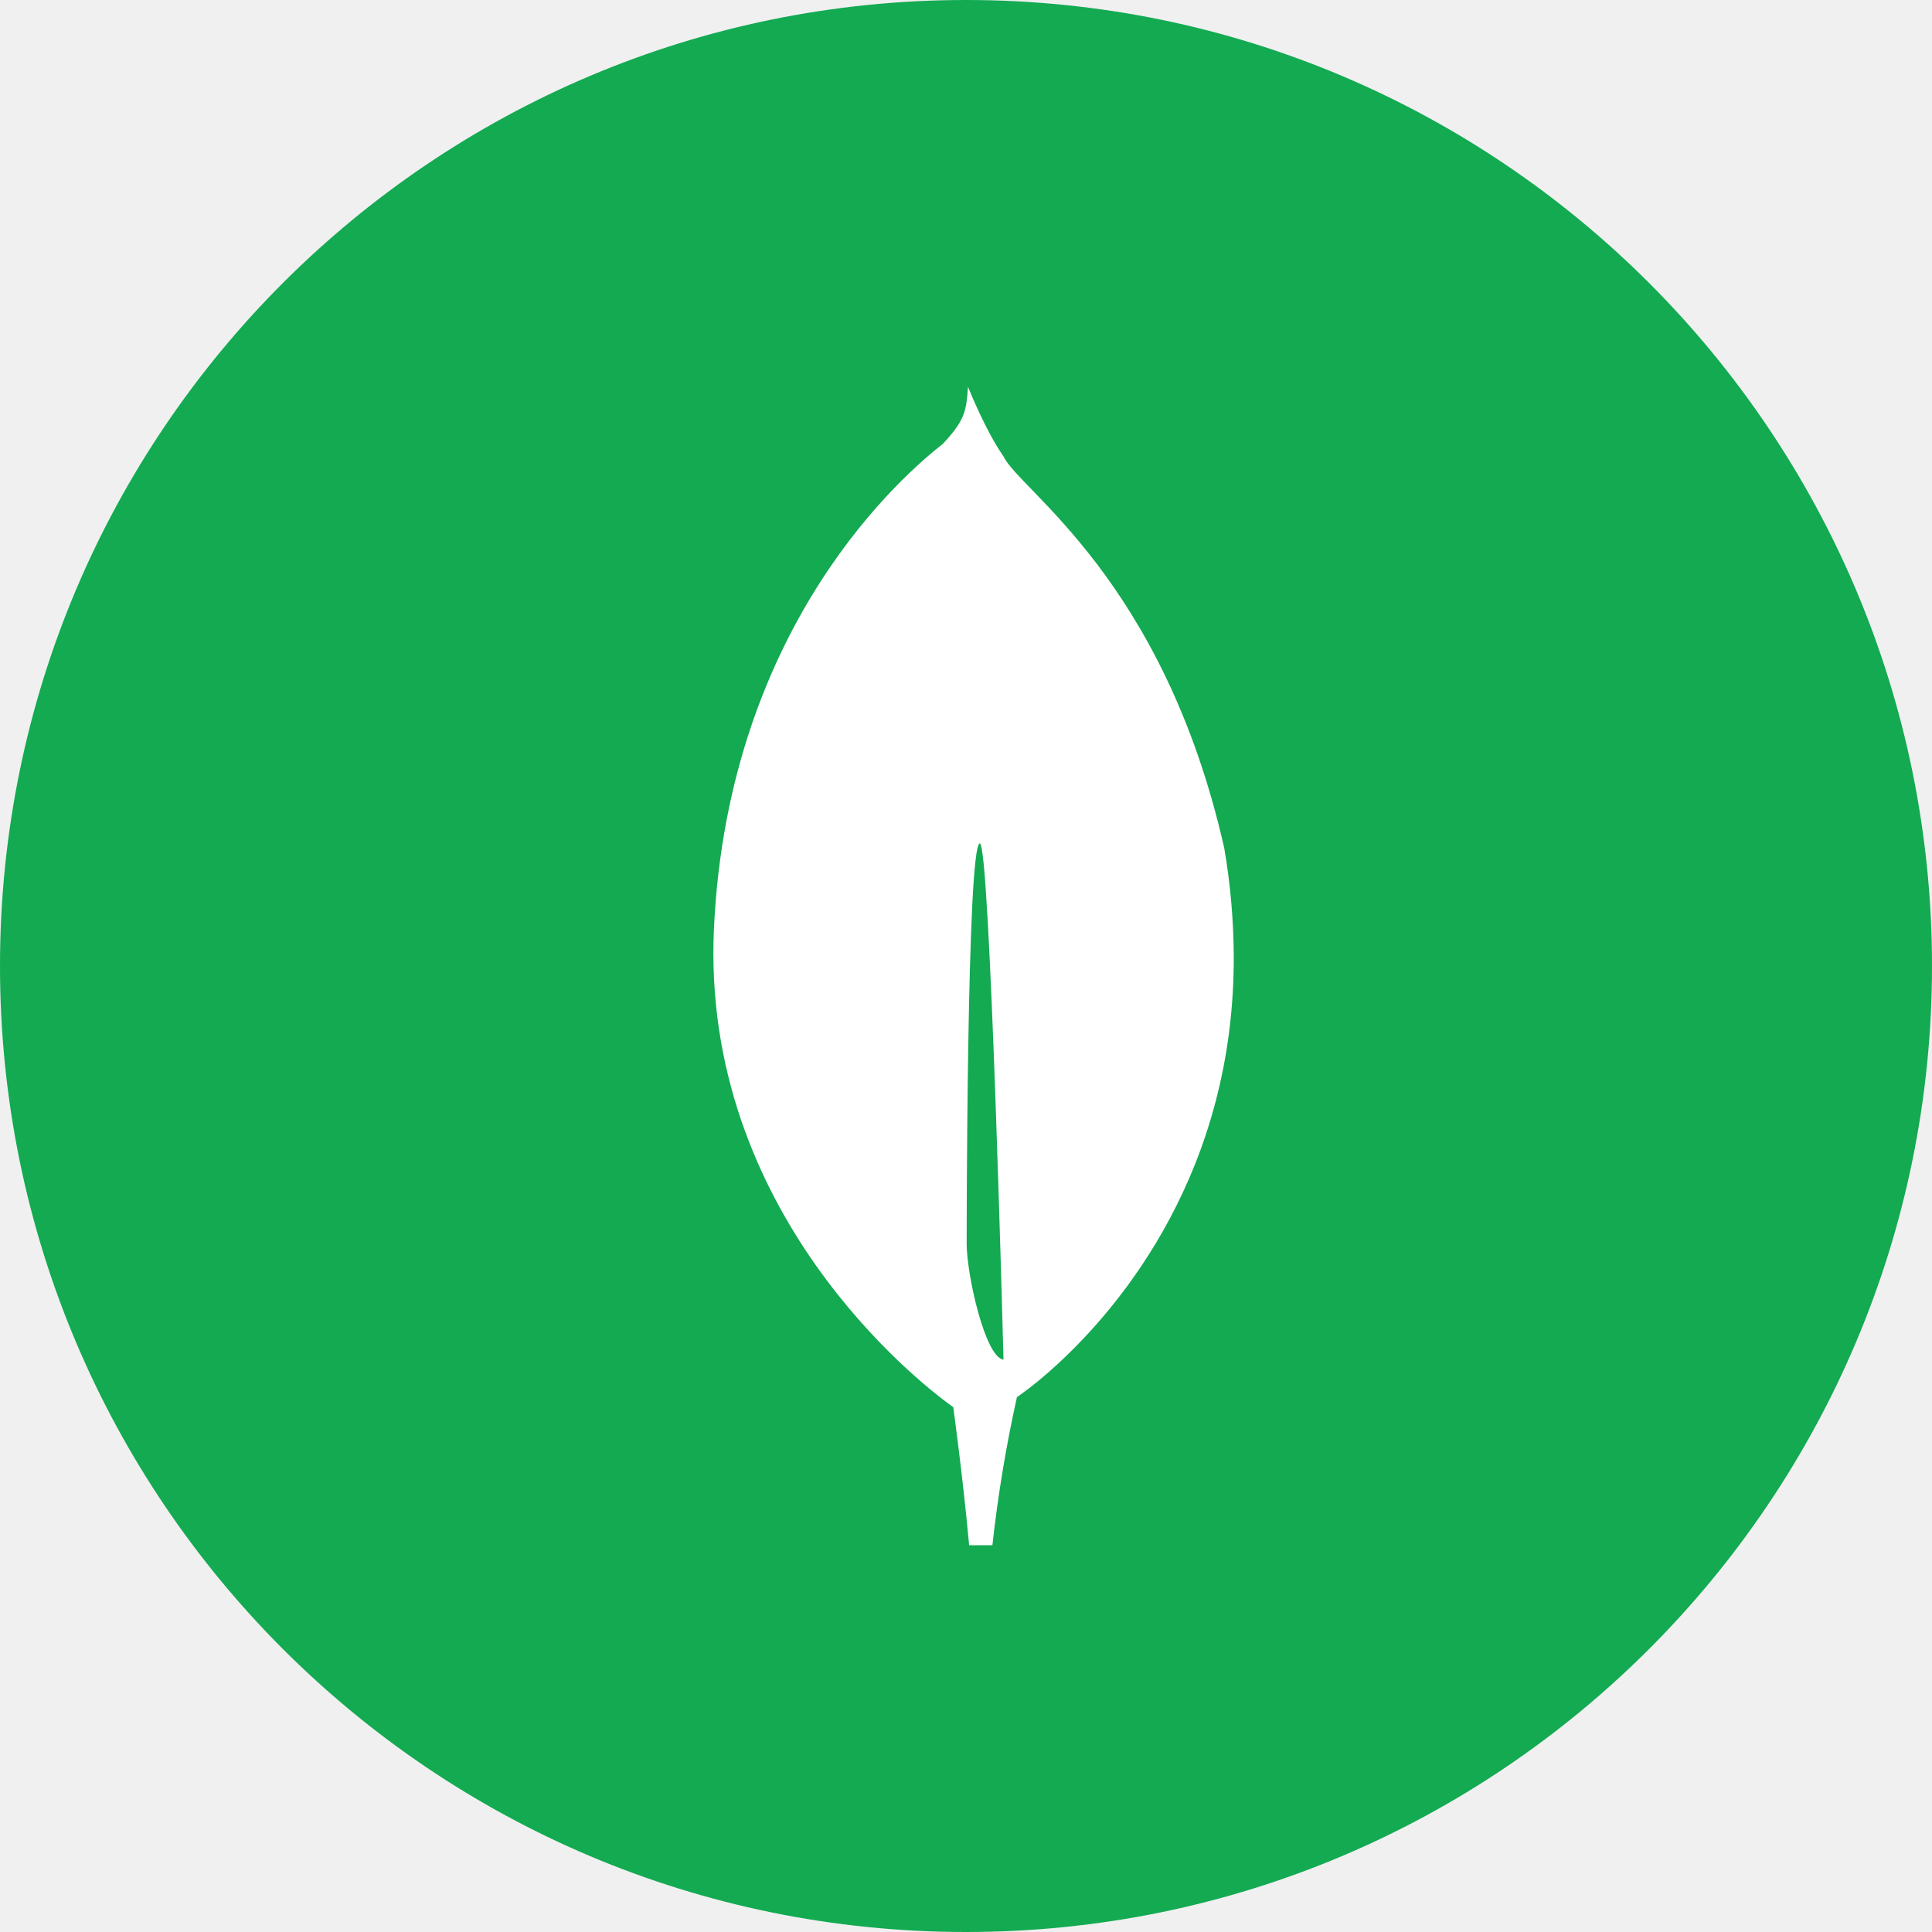
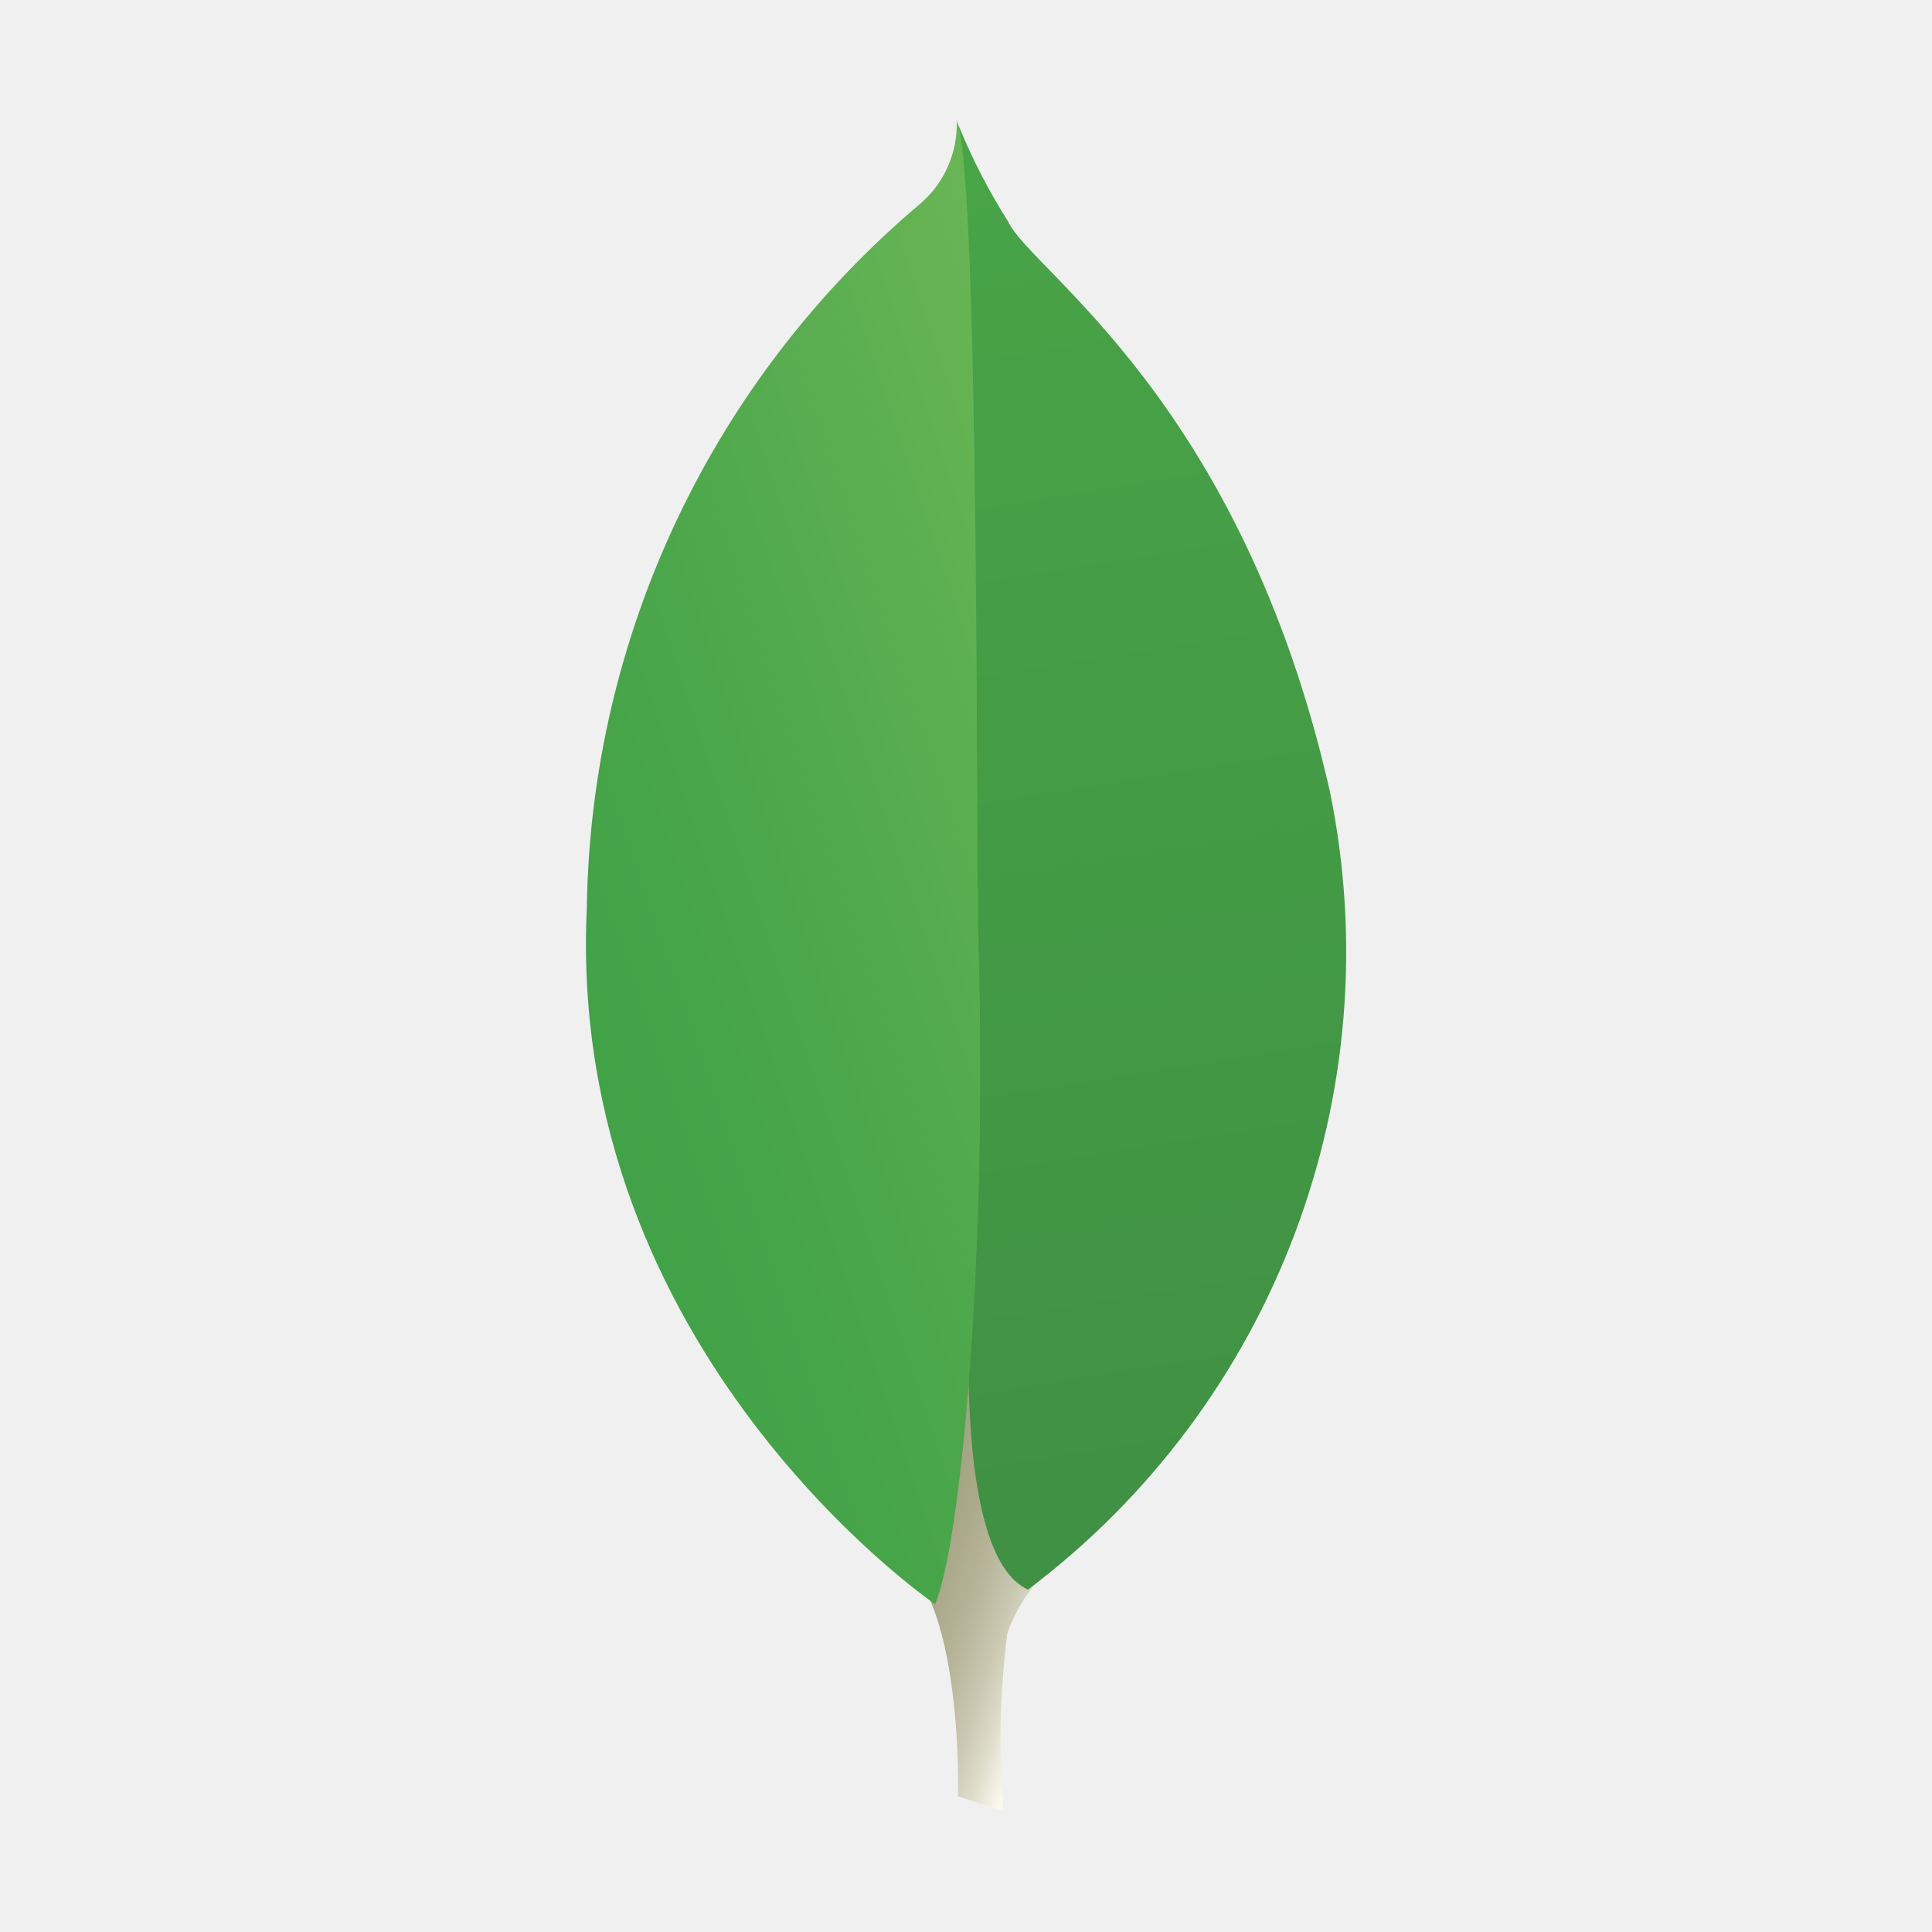
- <svg xmlns="http://www.w3.org/2000/svg" width="128px" height="128px" viewBox="0 0 1024 1024" fill="#000000" stroke="#000000" stroke-width="0.01">
-   <g id="SVGRepo_bgCarrier" stroke-width="0" />
-   <g id="SVGRepo_tracerCarrier" stroke-linecap="round" stroke-linejoin="round" />
-   <g id="SVGRepo_iconCarrier">
-     <circle cx="512" cy="512" r="512" style="fill:#13aa52" />
-     <path d="M648.86 449.44c-32.34-142.73-108.77-189.66-117-207.59-9-12.65-18.12-35.15-18.12-35.15-.15-.38-.39-1.05-.67-1.7-.93 12.65-1.41 17.53-13.37 30.29-18.52 14.48-113.54 94.21-121.27 256.37-7.21 151.24 109.25 241.36 125 252.85l1.79 1.27v-.11c.1.76 5 36 8.44 73.34H526a726.68 726.68 0 0 1 13-78.53l1-.65a204.48 204.48 0 0 0 20.11-16.45l.72-.65c33.48-30.93 93.67-102.47 93.08-216.53a347.07 347.07 0 0 0-5.05-56.76zM512.35 659.12s0-212.12 7-212.08c5.46 0 12.53 273.61 12.53 273.61-9.72-1.17-19.53-45.03-19.53-61.53z" style="fill:#fff" />
-   </g>
+ <svg xmlns="http://www.w3.org/2000/svg" width="1em" height="1em" viewBox="0 0 32 32">
+   <defs>
+     <linearGradient id="vscodeIconsFileTypeMongo0" x1="-645.732" x2="-654.59" y1="839.188" y2="839.25" gradientTransform="matrix(-.977 -.323 -.29 .877 -375.944 -928.287)" gradientUnits="userSpaceOnUse">
+       <stop offset=".231" stop-color="#999875" />
+       <stop offset=".563" stop-color="#9b9977" />
+       <stop offset=".683" stop-color="#a09f7e" />
+       <stop offset=".768" stop-color="#a9a889" />
+       <stop offset=".837" stop-color="#b7b69a" />
+       <stop offset=".896" stop-color="#c9c7b0" />
+       <stop offset=".948" stop-color="#deddcb" />
+       <stop offset=".994" stop-color="#f8f6eb" />
+       <stop offset="1" stop-color="#fbf9ef" />
+     </linearGradient>
+     <linearGradient id="vscodeIconsFileTypeMongo1" x1="-644.287" x2="-657.028" y1="823.405" y2="845.476" gradientTransform="matrix(-.977 -.323 -.29 .877 -375.944 -928.287)" gradientUnits="userSpaceOnUse">
+       <stop offset="0" stop-color="#48a547" />
+       <stop offset="1" stop-color="#3f9143" />
+     </linearGradient>
+     <linearGradient id="vscodeIconsFileTypeMongo2" x1="-643.386" x2="-652.418" y1="839.485" y2="833.417" gradientTransform="matrix(-.977 -.323 -.29 .877 -375.944 -928.287)" gradientUnits="userSpaceOnUse">
+       <stop offset="0" stop-color="#41a247" />
+       <stop offset=".352" stop-color="#4ba74b" />
+       <stop offset=".956" stop-color="#67b554" />
+       <stop offset="1" stop-color="#69b655" />
+     </linearGradient>
+   </defs>
+   <path fill="url(#vscodeIconsFileTypeMongo0)" d="m16.62 30l-.751-.249s.1-3.8-1.275-4.067c-.9-1.048.133-44.741 3.423-.149a2.7 2.7 0 0 0-1.333 1.523A14 14 0 0 0 16.62 30" />
+   <path fill="url(#vscodeIconsFileTypeMongo1)" d="M17.026 26.329a13.22 13.22 0 0 0 5-13.225c-1.47-6.485-4.951-8.617-5.326-9.431a10 10 0 0 1-.825-1.6l.277 18.069s-.574 5.522.874 6.187" />
+   <path fill="url(#vscodeIconsFileTypeMongo2)" d="M15.487 26.569S9.366 22.4 9.72 15.025a15.54 15.54 0 0 1 5.519-11.648A1.73 1.73 0 0 0 15.846 2c.381.82.319 12.243.359 13.579c.155 5.197-.289 10.009-.718 10.99" />
</svg>
